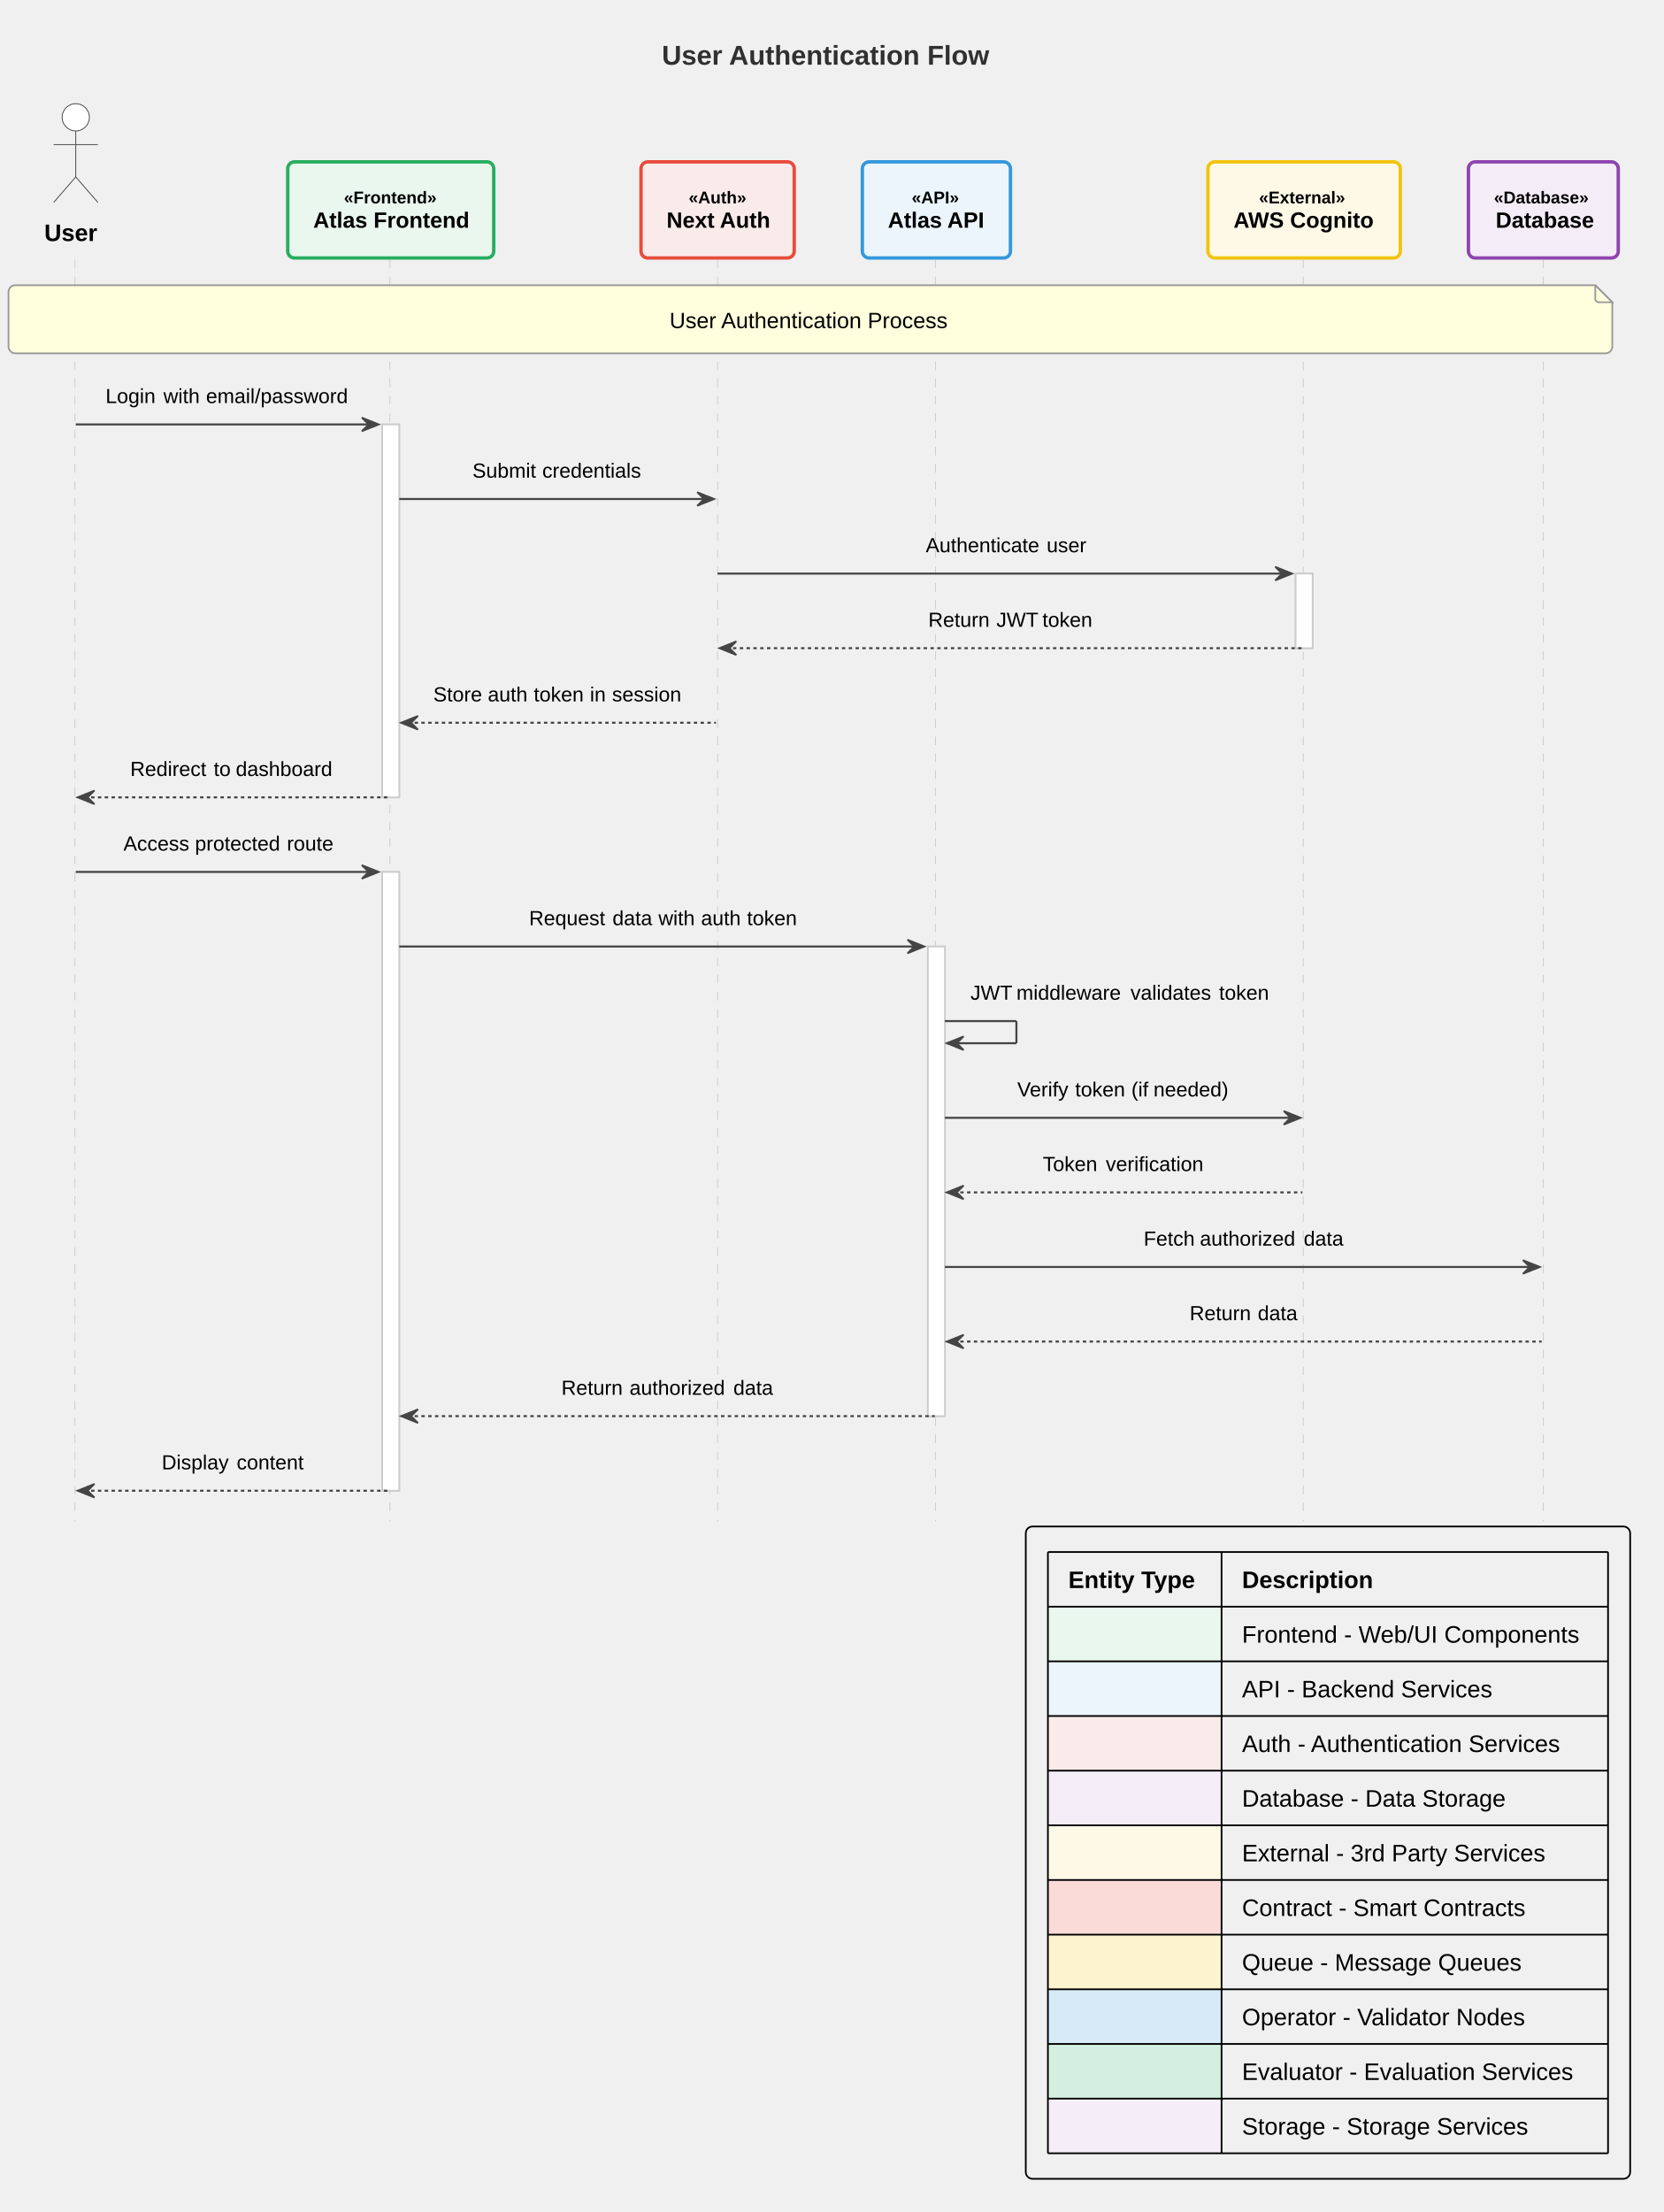
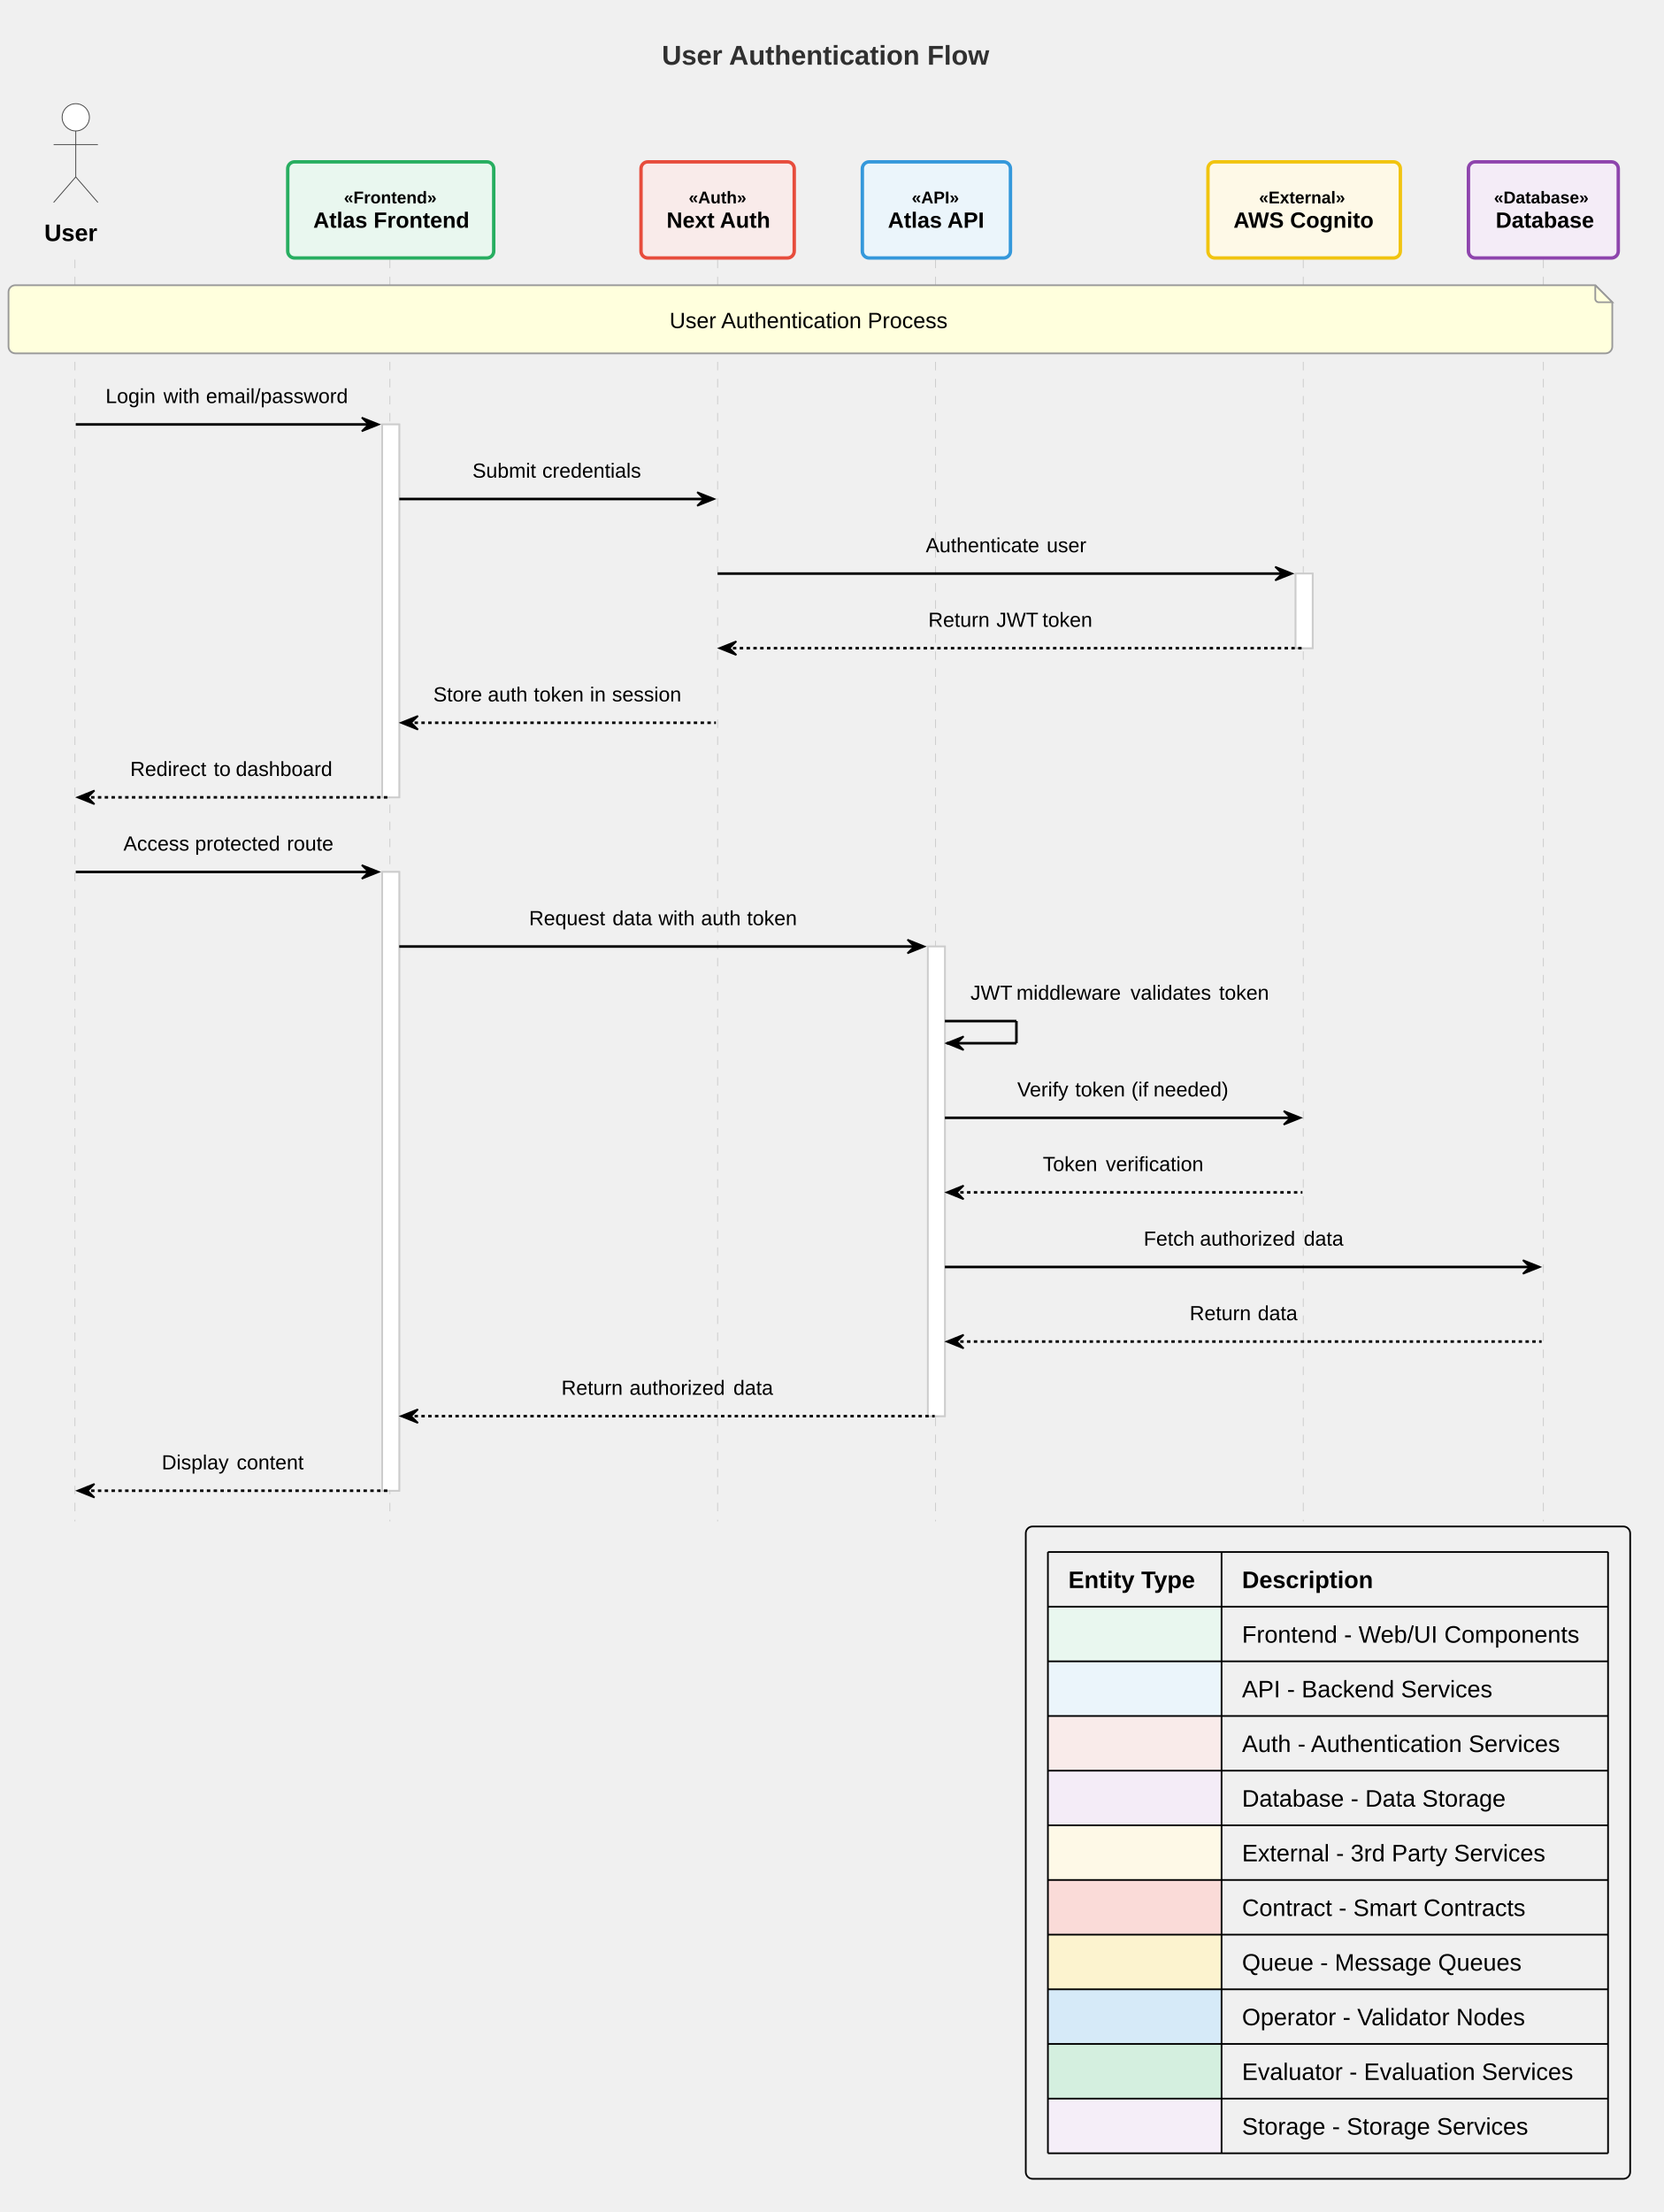
<svg xmlns="http://www.w3.org/2000/svg" contentStyleType="text/css" height="1299px" preserveAspectRatio="none" style="width:977px;height:1299px;background:#FFFFFF;" version="1.1" viewBox="0 0 977 1299" width="977px" zoomAndPan="magnify">
  <defs />
  <g>
    <text fill="#303030" font-family="Arial" font-size="16" font-weight="bold" lengthAdjust="spacing" textLength="192" x="388.75" y="38.008">User Authentication Flow</text>
    <rect fill="#FFFFFF" height="218.994" style="stroke:#CCCCCC;stroke-width:1.0;" width="10" x="224.5" y="249.245" />
    <rect fill="#FFFFFF" height="363.391" style="stroke:#CCCCCC;stroke-width:1.0;" width="10" x="224.5" y="512.038" />
    <rect fill="#FFFFFF" height="275.793" style="stroke:#CCCCCC;stroke-width:1.0;" width="10" x="545" y="555.836" />
    <rect fill="#FFFFFF" height="43.799" style="stroke:#CCCCCC;stroke-width:1.0;" width="10" x="761" y="336.842" />
    <line style="stroke:#CCCCCC;stroke-width:0.5;stroke-dasharray:5.0,5.0;" x1="44" x2="44" y1="152.497" y2="893.428" />
    <line style="stroke:#CCCCCC;stroke-width:0.5;stroke-dasharray:5.0,5.0;" x1="229" x2="229" y1="152.497" y2="893.428" />
    <line style="stroke:#CCCCCC;stroke-width:0.5;stroke-dasharray:5.0,5.0;" x1="421.5" x2="421.5" y1="152.497" y2="893.428" />
    <line style="stroke:#CCCCCC;stroke-width:0.5;stroke-dasharray:5.0,5.0;" x1="549.5" x2="549.5" y1="152.497" y2="893.428" />
    <line style="stroke:#CCCCCC;stroke-width:0.5;stroke-dasharray:5.0,5.0;" x1="765.5" x2="765.5" y1="152.497" y2="893.428" />
    <line style="stroke:#CCCCCC;stroke-width:0.5;stroke-dasharray:5.0,5.0;" x1="906.5" x2="906.5" y1="152.497" y2="893.428" />
    <text fill="#000000" font-family="Arial" font-size="14" font-weight="bold" lengthAdjust="spacing" textLength="31" x="26" y="141.53">User</text>
    <ellipse cx="44.5" cy="68.898" fill="#FFFFFF" rx="8" ry="8" style="stroke:#454545;stroke-width:0.5;" />
    <path d="M44.5,76.898 L44.5,103.898 M31.5,84.898 L57.5,84.898 M44.5,103.898 L31.5,118.898 M44.5,103.898 L57.5,118.898 " fill="none" style="stroke:#454545;stroke-width:0.5;" />
    <rect fill="#E9F7EF" height="56.448" rx="4" ry="4" style="stroke:#27AE60;stroke-width:2.0;" width="121" x="169" y="95.049" />
    <text fill="#000000" font-family="Arial" font-size="10" font-weight="bold" lengthAdjust="spacing" textLength="55" x="202" y="119.429">«Frontend»</text>
    <text fill="#000000" font-family="Arial" font-size="13" font-weight="bold" lengthAdjust="spacing" textLength="91" x="184" y="133.742">Atlas Frontend</text>
    <rect fill="#F9EBEA" height="56.448" rx="4" ry="4" style="stroke:#E74C3C;stroke-width:2.0;" width="90" x="376.5" y="95.049" />
    <text fill="#000000" font-family="Arial" font-size="10" font-weight="bold" lengthAdjust="spacing" textLength="34" x="404.5" y="119.429">«Auth»</text>
    <text fill="#000000" font-family="Arial" font-size="13" font-weight="bold" lengthAdjust="spacing" textLength="60" x="391.5" y="133.742">Next Auth</text>
    <rect fill="#EBF5FB" height="56.448" rx="4" ry="4" style="stroke:#3498DB;stroke-width:2.0;" width="87" x="506.5" y="95.049" />
    <text fill="#000000" font-family="Arial" font-size="10" font-weight="bold" lengthAdjust="spacing" textLength="29" x="535.5" y="119.429">«API»</text>
    <text fill="#000000" font-family="Arial" font-size="13" font-weight="bold" lengthAdjust="spacing" textLength="57" x="521.5" y="133.742">Atlas API</text>
    <rect fill="#FEF9E7" height="56.448" rx="4" ry="4" style="stroke:#F1C40F;stroke-width:2.0;" width="113" x="709.5" y="95.049" />
    <text fill="#000000" font-family="Arial" font-size="10" font-weight="bold" lengthAdjust="spacing" textLength="53" x="739.5" y="119.429">«External»</text>
    <text fill="#000000" font-family="Arial" font-size="13" font-weight="bold" lengthAdjust="spacing" textLength="83" x="724.5" y="133.742">AWS Cognito</text>
    <rect fill="#F4ECF7" height="56.448" rx="4" ry="4" style="stroke:#8E44AD;stroke-width:2.0;" width="88" x="862.5" y="95.049" />
    <text fill="#000000" font-family="Arial" font-size="10" font-weight="bold" lengthAdjust="spacing" textLength="58" x="877.5" y="119.429">«Database»</text>
    <text fill="#000000" font-family="Arial" font-size="13" font-weight="bold" lengthAdjust="spacing" textLength="56" x="878.5" y="133.742">Database</text>
    <rect fill="#FFFFFF" height="218.994" style="stroke:#CCCCCC;stroke-width:1.0;" width="10" x="224.5" y="249.245" />
    <rect fill="#FFFFFF" height="363.391" style="stroke:#CCCCCC;stroke-width:1.0;" width="10" x="224.5" y="512.038" />
    <rect fill="#FFFFFF" height="275.793" style="stroke:#CCCCCC;stroke-width:1.0;" width="10" x="545" y="555.836" />
    <rect fill="#FFFFFF" height="43.799" style="stroke:#CCCCCC;stroke-width:1.0;" width="10" x="761" y="336.842" />
    <path d="M5,171.497 L5,203.497 A4,4 0 0 0 9,207.497 L943,207.497 A4,4 0 0 0 947,203.497 L947,177.497 L937,167.497 L9,167.497 A4,4 0 0 0 5,171.497 " fill="#FFFFDD" style="stroke:#999999;stroke-width:1.0;" />
    <path d="M937,167.497 L937,175.497 A2,2 0 0 0 939,177.497 L947,177.497 L937,167.497 " fill="#FFFFDD" style="stroke:#999999;stroke-width:1.0;" />
    <text fill="#000000" font-family="Arial" font-size="13" lengthAdjust="spacing" textLength="166" x="393.25" y="192.691">User Authentication Process</text>
-     <polygon fill="#454545" points="212.5,245.245,222.5,249.245,212.5,253.245,216.5,249.245" style="stroke:#454545;stroke-width:1.0;" />
-     <line style="stroke:#454545;stroke-width:1.2;" x1="44.5" x2="218.5" y1="249.245" y2="249.245" />
+     <polygon fill="#000000" points="212.5,245.245,222.5,249.245,212.5,253.245,216.5,249.245" style="stroke:#000000;stroke-width:1.0;" />
+     <line style="stroke:#000000;stroke-width:1.5;" x1="44.5" x2="218.5" y1="249.245" y2="249.245" />
    <text fill="#000000" font-family="Arial" font-size="12" lengthAdjust="spacing" textLength="31" x="62" y="236.702">Login</text>
    <text fill="#000000" font-family="Arial" font-size="12" lengthAdjust="spacing" textLength="3" x="93" y="236.702"> </text>
    <text fill="#000000" font-family="Arial" font-size="12" lengthAdjust="spacing" textLength="22" x="96" y="236.702">with</text>
    <text fill="#000000" font-family="Arial" font-size="12" lengthAdjust="spacing" textLength="3" x="118" y="236.702"> </text>
    <text fill="#000000" font-family="Arial" font-size="12" lengthAdjust="spacing" textLength="86" x="121" y="236.702">email/password</text>
-     <polygon fill="#454545" points="409.5,289.043,419.5,293.043,409.5,297.043,413.5,293.043" style="stroke:#454545;stroke-width:1.0;" />
-     <line style="stroke:#454545;stroke-width:1.2;" x1="234.5" x2="415.5" y1="293.043" y2="293.043" />
+     <polygon fill="#000000" points="409.5,289.043,419.5,293.043,409.5,297.043,413.5,293.043" style="stroke:#000000;stroke-width:1.0;" />
+     <line style="stroke:#000000;stroke-width:1.5;" x1="234.5" x2="415.5" y1="293.043" y2="293.043" />
    <text fill="#000000" font-family="Arial" font-size="12" lengthAdjust="spacing" textLength="38" x="277.5" y="280.5">Submit</text>
    <text fill="#000000" font-family="Arial" font-size="12" lengthAdjust="spacing" textLength="3" x="315.5" y="280.5"> </text>
    <text fill="#000000" font-family="Arial" font-size="12" lengthAdjust="spacing" textLength="60" x="318.5" y="280.5">credentials</text>
-     <polygon fill="#454545" points="749,332.842,759,336.842,749,340.842,753,336.842" style="stroke:#454545;stroke-width:1.0;" />
-     <line style="stroke:#454545;stroke-width:1.2;" x1="421.5" x2="755" y1="336.842" y2="336.842" />
+     <polygon fill="#000000" points="749,332.842,759,336.842,749,340.842,753,336.842" style="stroke:#000000;stroke-width:1.0;" />
+     <line style="stroke:#000000;stroke-width:1.5;" x1="421.5" x2="755" y1="336.842" y2="336.842" />
    <text fill="#000000" font-family="Arial" font-size="12" lengthAdjust="spacing" textLength="68" x="543.75" y="324.299">Authenticate</text>
    <text fill="#000000" font-family="Arial" font-size="12" lengthAdjust="spacing" textLength="3" x="611.75" y="324.299"> </text>
    <text fill="#000000" font-family="Arial" font-size="12" lengthAdjust="spacing" textLength="24" x="614.75" y="324.299">user</text>
-     <polygon fill="#454545" points="432.5,376.641,422.5,380.641,432.5,384.641,428.5,380.641" style="stroke:#454545;stroke-width:1.0;" />
-     <line style="stroke:#454545;stroke-width:1.2;stroke-dasharray:2.0,2.0;" x1="426.5" x2="765" y1="380.641" y2="380.641" />
+     <polygon fill="#000000" points="432.5,376.641,422.5,380.641,432.5,384.641,428.5,380.641" style="stroke:#000000;stroke-width:1.0;" />
+     <line style="stroke:#000000;stroke-width:1.5;stroke-dasharray:2.0,2.0;" x1="426.5" x2="765" y1="380.641" y2="380.641" />
    <text fill="#000000" font-family="Arial" font-size="12" lengthAdjust="spacing" textLength="37" x="545.25" y="368.098">Return</text>
    <text fill="#000000" font-family="Arial" font-size="12" lengthAdjust="spacing" textLength="3" x="582.25" y="368.098"> </text>
    <text fill="#000000" font-family="Arial" font-size="12" lengthAdjust="spacing" textLength="24" x="585.25" y="368.098">JWT</text>
    <text fill="#000000" font-family="Arial" font-size="12" lengthAdjust="spacing" textLength="3" x="609.25" y="368.098"> </text>
    <text fill="#000000" font-family="Arial" font-size="12" lengthAdjust="spacing" textLength="30" x="612.25" y="368.098">token</text>
-     <polygon fill="#454545" points="245.5,420.44,235.5,424.44,245.5,428.44,241.5,424.44" style="stroke:#454545;stroke-width:1.0;" />
-     <line style="stroke:#454545;stroke-width:1.2;stroke-dasharray:2.0,2.0;" x1="239.5" x2="420.5" y1="424.44" y2="424.44" />
+     <polygon fill="#000000" points="245.5,420.44,235.5,424.44,245.5,428.44,241.5,424.44" style="stroke:#000000;stroke-width:1.0;" />
+     <line style="stroke:#000000;stroke-width:1.5;stroke-dasharray:2.0,2.0;" x1="239.5" x2="420.5" y1="424.44" y2="424.44" />
    <text fill="#000000" font-family="Arial" font-size="12" lengthAdjust="spacing" textLength="29" x="254.5" y="411.897">Store</text>
    <text fill="#000000" font-family="Arial" font-size="12" lengthAdjust="spacing" textLength="3" x="283.5" y="411.897"> </text>
    <text fill="#000000" font-family="Arial" font-size="12" lengthAdjust="spacing" textLength="24" x="286.5" y="411.897">auth</text>
    <text fill="#000000" font-family="Arial" font-size="12" lengthAdjust="spacing" textLength="3" x="310.5" y="411.897"> </text>
    <text fill="#000000" font-family="Arial" font-size="12" lengthAdjust="spacing" textLength="30" x="313.5" y="411.897">token</text>
    <text fill="#000000" font-family="Arial" font-size="12" lengthAdjust="spacing" textLength="3" x="343.5" y="411.897"> </text>
    <text fill="#000000" font-family="Arial" font-size="12" lengthAdjust="spacing" textLength="10" x="346.5" y="411.897">in</text>
    <text fill="#000000" font-family="Arial" font-size="12" lengthAdjust="spacing" textLength="3" x="356.5" y="411.897"> </text>
    <text fill="#000000" font-family="Arial" font-size="12" lengthAdjust="spacing" textLength="42" x="359.5" y="411.897">session</text>
-     <polygon fill="#454545" points="55.5,464.239,45.5,468.239,55.5,472.239,51.5,468.239" style="stroke:#454545;stroke-width:1.0;" />
-     <line style="stroke:#454545;stroke-width:1.2;stroke-dasharray:2.0,2.0;" x1="49.5" x2="228.5" y1="468.239" y2="468.239" />
+     <polygon fill="#000000" points="55.5,464.239,45.5,468.239,55.5,472.239,51.5,468.239" style="stroke:#000000;stroke-width:1.0;" />
+     <line style="stroke:#000000;stroke-width:1.5;stroke-dasharray:2.0,2.0;" x1="49.5" x2="228.5" y1="468.239" y2="468.239" />
    <text fill="#000000" font-family="Arial" font-size="12" lengthAdjust="spacing" textLength="46" x="76.5" y="455.696">Redirect</text>
    <text fill="#000000" font-family="Arial" font-size="12" lengthAdjust="spacing" textLength="3" x="122.5" y="455.696"> </text>
    <text fill="#000000" font-family="Arial" font-size="12" lengthAdjust="spacing" textLength="10" x="125.5" y="455.696">to</text>
    <text fill="#000000" font-family="Arial" font-size="12" lengthAdjust="spacing" textLength="3" x="135.5" y="455.696"> </text>
    <text fill="#000000" font-family="Arial" font-size="12" lengthAdjust="spacing" textLength="59" x="138.5" y="455.696">dashboard</text>
-     <polygon fill="#454545" points="212.5,508.038,222.5,512.038,212.5,516.038,216.5,512.038" style="stroke:#454545;stroke-width:1.0;" />
-     <line style="stroke:#454545;stroke-width:1.2;" x1="44.5" x2="218.5" y1="512.038" y2="512.038" />
+     <polygon fill="#000000" points="212.5,508.038,222.5,512.038,212.5,516.038,216.5,512.038" style="stroke:#000000;stroke-width:1.0;" />
+     <line style="stroke:#000000;stroke-width:1.5;" x1="44.5" x2="218.5" y1="512.038" y2="512.038" />
    <text fill="#000000" font-family="Arial" font-size="12" lengthAdjust="spacing" textLength="39" x="72.5" y="499.495">Access</text>
    <text fill="#000000" font-family="Arial" font-size="12" lengthAdjust="spacing" textLength="3" x="111.5" y="499.495"> </text>
    <text fill="#000000" font-family="Arial" font-size="12" lengthAdjust="spacing" textLength="51" x="114.5" y="499.495">protected</text>
    <text fill="#000000" font-family="Arial" font-size="12" lengthAdjust="spacing" textLength="3" x="165.5" y="499.495"> </text>
    <text fill="#000000" font-family="Arial" font-size="12" lengthAdjust="spacing" textLength="28" x="168.5" y="499.495">route</text>
-     <polygon fill="#454545" points="533,551.836,543,555.836,533,559.836,537,555.836" style="stroke:#454545;stroke-width:1.0;" />
-     <line style="stroke:#454545;stroke-width:1.2;" x1="234.5" x2="539" y1="555.836" y2="555.836" />
+     <polygon fill="#000000" points="533,551.836,543,555.836,533,559.836,537,555.836" style="stroke:#000000;stroke-width:1.0;" />
+     <line style="stroke:#000000;stroke-width:1.5;" x1="234.5" x2="539" y1="555.836" y2="555.836" />
    <text fill="#000000" font-family="Arial" font-size="12" lengthAdjust="spacing" textLength="46" x="310.75" y="543.293">Request</text>
    <text fill="#000000" font-family="Arial" font-size="12" lengthAdjust="spacing" textLength="3" x="356.75" y="543.293"> </text>
    <text fill="#000000" font-family="Arial" font-size="12" lengthAdjust="spacing" textLength="24" x="359.75" y="543.293">data</text>
    <text fill="#000000" font-family="Arial" font-size="12" lengthAdjust="spacing" textLength="3" x="383.75" y="543.293"> </text>
    <text fill="#000000" font-family="Arial" font-size="12" lengthAdjust="spacing" textLength="22" x="386.75" y="543.293">with</text>
    <text fill="#000000" font-family="Arial" font-size="12" lengthAdjust="spacing" textLength="3" x="408.75" y="543.293"> </text>
    <text fill="#000000" font-family="Arial" font-size="12" lengthAdjust="spacing" textLength="24" x="411.75" y="543.293">auth</text>
    <text fill="#000000" font-family="Arial" font-size="12" lengthAdjust="spacing" textLength="3" x="435.75" y="543.293"> </text>
    <text fill="#000000" font-family="Arial" font-size="12" lengthAdjust="spacing" textLength="30" x="438.75" y="543.293">token</text>
-     <line style="stroke:#454545;stroke-width:1.2;" x1="555" x2="597" y1="599.635" y2="599.635" />
-     <line style="stroke:#454545;stroke-width:1.2;" x1="597" x2="597" y1="599.635" y2="612.635" />
-     <line style="stroke:#454545;stroke-width:1.2;" x1="556" x2="597" y1="612.635" y2="612.635" />
-     <polygon fill="#454545" points="566,608.635,556,612.635,566,616.635,562,612.635" style="stroke:#454545;stroke-width:1.0;" />
+     <line style="stroke:#000000;stroke-width:1.5;" x1="555" x2="597" y1="599.635" y2="599.635" />
+     <line style="stroke:#000000;stroke-width:1.5;" x1="597" x2="597" y1="599.635" y2="612.635" />
+     <line style="stroke:#000000;stroke-width:1.5;" x1="556" x2="597" y1="612.635" y2="612.635" />
+     <polygon fill="#000000" points="566,608.635,556,612.635,566,616.635,562,612.635" style="stroke:#000000;stroke-width:1.0;" />
    <text fill="#000000" font-family="Arial" font-size="12" lengthAdjust="spacing" textLength="24" x="570" y="587.092">JWT</text>
    <text fill="#000000" font-family="Arial" font-size="12" lengthAdjust="spacing" textLength="3" x="594" y="587.092"> </text>
    <text fill="#000000" font-family="Arial" font-size="12" lengthAdjust="spacing" textLength="64" x="597" y="587.092">middleware</text>
    <text fill="#000000" font-family="Arial" font-size="12" lengthAdjust="spacing" textLength="3" x="661" y="587.092"> </text>
    <text fill="#000000" font-family="Arial" font-size="12" lengthAdjust="spacing" textLength="49" x="664" y="587.092">validates</text>
    <text fill="#000000" font-family="Arial" font-size="12" lengthAdjust="spacing" textLength="3" x="713" y="587.092"> </text>
    <text fill="#000000" font-family="Arial" font-size="12" lengthAdjust="spacing" textLength="30" x="716" y="587.092">token</text>
-     <polygon fill="#454545" points="754,652.434,764,656.434,754,660.434,758,656.434" style="stroke:#454545;stroke-width:1.0;" />
-     <line style="stroke:#454545;stroke-width:1.2;" x1="555" x2="760" y1="656.434" y2="656.434" />
+     <polygon fill="#000000" points="754,652.434,764,656.434,754,660.434,758,656.434" style="stroke:#000000;stroke-width:1.0;" />
+     <line style="stroke:#000000;stroke-width:1.5;" x1="555" x2="760" y1="656.434" y2="656.434" />
    <text fill="#000000" font-family="Arial" font-size="12" lengthAdjust="spacing" textLength="31" x="597.5" y="643.891">Verify</text>
    <text fill="#000000" font-family="Arial" font-size="12" lengthAdjust="spacing" textLength="3" x="628.5" y="643.891"> </text>
    <text fill="#000000" font-family="Arial" font-size="12" lengthAdjust="spacing" textLength="30" x="631.5" y="643.891">token</text>
    <text fill="#000000" font-family="Arial" font-size="12" lengthAdjust="spacing" textLength="3" x="661.5" y="643.891"> </text>
    <text fill="#000000" font-family="Arial" font-size="12" lengthAdjust="spacing" textLength="10" x="664.5" y="643.891">(if</text>
    <text fill="#000000" font-family="Arial" font-size="12" lengthAdjust="spacing" textLength="3" x="674.5" y="643.891"> </text>
    <text fill="#000000" font-family="Arial" font-size="12" lengthAdjust="spacing" textLength="46" x="677.5" y="643.891">needed)</text>
-     <polygon fill="#454545" points="566,696.233,556,700.233,566,704.233,562,700.233" style="stroke:#454545;stroke-width:1.0;" />
-     <line style="stroke:#454545;stroke-width:1.2;stroke-dasharray:2.0,2.0;" x1="560" x2="765" y1="700.233" y2="700.233" />
+     <polygon fill="#000000" points="566,696.233,556,700.233,566,704.233,562,700.233" style="stroke:#000000;stroke-width:1.0;" />
+     <line style="stroke:#000000;stroke-width:1.5;stroke-dasharray:2.0,2.0;" x1="560" x2="765" y1="700.233" y2="700.233" />
    <text fill="#000000" font-family="Arial" font-size="12" lengthAdjust="spacing" textLength="34" x="612.5" y="687.69">Token</text>
    <text fill="#000000" font-family="Arial" font-size="12" lengthAdjust="spacing" textLength="3" x="646.5" y="687.69"> </text>
    <text fill="#000000" font-family="Arial" font-size="12" lengthAdjust="spacing" textLength="59" x="649.5" y="687.69">verification</text>
-     <polygon fill="#454545" points="894.5,740.032,904.5,744.032,894.5,748.032,898.5,744.032" style="stroke:#454545;stroke-width:1.0;" />
-     <line style="stroke:#454545;stroke-width:1.2;" x1="555" x2="900.5" y1="744.032" y2="744.032" />
+     <polygon fill="#000000" points="894.5,740.032,904.5,744.032,894.5,748.032,898.5,744.032" style="stroke:#000000;stroke-width:1.0;" />
+     <line style="stroke:#000000;stroke-width:1.5;" x1="555" x2="900.5" y1="744.032" y2="744.032" />
    <text fill="#000000" font-family="Arial" font-size="12" lengthAdjust="spacing" textLength="30" x="671.75" y="731.489">Fetch</text>
    <text fill="#000000" font-family="Arial" font-size="12" lengthAdjust="spacing" textLength="3" x="701.75" y="731.489"> </text>
    <text fill="#000000" font-family="Arial" font-size="12" lengthAdjust="spacing" textLength="58" x="704.75" y="731.489">authorized</text>
    <text fill="#000000" font-family="Arial" font-size="12" lengthAdjust="spacing" textLength="3" x="762.75" y="731.489"> </text>
    <text fill="#000000" font-family="Arial" font-size="12" lengthAdjust="spacing" textLength="24" x="765.75" y="731.489">data</text>
-     <polygon fill="#454545" points="566,783.831,556,787.831,566,791.831,562,787.831" style="stroke:#454545;stroke-width:1.0;" />
-     <line style="stroke:#454545;stroke-width:1.2;stroke-dasharray:2.0,2.0;" x1="560" x2="905.5" y1="787.831" y2="787.831" />
+     <polygon fill="#000000" points="566,783.831,556,787.831,566,791.831,562,787.831" style="stroke:#000000;stroke-width:1.0;" />
+     <line style="stroke:#000000;stroke-width:1.5;stroke-dasharray:2.0,2.0;" x1="560" x2="905.5" y1="787.831" y2="787.831" />
    <text fill="#000000" font-family="Arial" font-size="12" lengthAdjust="spacing" textLength="37" x="698.75" y="775.288">Return</text>
    <text fill="#000000" font-family="Arial" font-size="12" lengthAdjust="spacing" textLength="3" x="735.75" y="775.288"> </text>
    <text fill="#000000" font-family="Arial" font-size="12" lengthAdjust="spacing" textLength="24" x="738.75" y="775.288">data</text>
-     <polygon fill="#454545" points="245.5,827.629,235.5,831.629,245.5,835.629,241.5,831.629" style="stroke:#454545;stroke-width:1.0;" />
-     <line style="stroke:#454545;stroke-width:1.2;stroke-dasharray:2.0,2.0;" x1="239.5" x2="549" y1="831.629" y2="831.629" />
+     <polygon fill="#000000" points="245.5,827.629,235.5,831.629,245.5,835.629,241.5,831.629" style="stroke:#000000;stroke-width:1.0;" />
+     <line style="stroke:#000000;stroke-width:1.5;stroke-dasharray:2.0,2.0;" x1="239.5" x2="549" y1="831.629" y2="831.629" />
    <text fill="#000000" font-family="Arial" font-size="12" lengthAdjust="spacing" textLength="37" x="329.75" y="819.086">Return</text>
    <text fill="#000000" font-family="Arial" font-size="12" lengthAdjust="spacing" textLength="3" x="366.75" y="819.086"> </text>
    <text fill="#000000" font-family="Arial" font-size="12" lengthAdjust="spacing" textLength="58" x="369.75" y="819.086">authorized</text>
    <text fill="#000000" font-family="Arial" font-size="12" lengthAdjust="spacing" textLength="3" x="427.75" y="819.086"> </text>
    <text fill="#000000" font-family="Arial" font-size="12" lengthAdjust="spacing" textLength="24" x="430.75" y="819.086">data</text>
-     <polygon fill="#454545" points="55.5,871.428,45.5,875.428,55.5,879.428,51.5,875.428" style="stroke:#454545;stroke-width:1.0;" />
-     <line style="stroke:#454545;stroke-width:1.2;stroke-dasharray:2.0,2.0;" x1="49.5" x2="228.5" y1="875.428" y2="875.428" />
+     <polygon fill="#000000" points="55.5,871.428,45.5,875.428,55.5,879.428,51.5,875.428" style="stroke:#000000;stroke-width:1.0;" />
+     <line style="stroke:#000000;stroke-width:1.5;stroke-dasharray:2.0,2.0;" x1="49.5" x2="228.5" y1="875.428" y2="875.428" />
    <text fill="#000000" font-family="Arial" font-size="12" lengthAdjust="spacing" textLength="41" x="95" y="862.885">Display</text>
    <text fill="#000000" font-family="Arial" font-size="12" lengthAdjust="spacing" textLength="3" x="136" y="862.885"> </text>
    <text fill="#000000" font-family="Arial" font-size="12" lengthAdjust="spacing" textLength="40" x="139" y="862.885">content</text>
    <rect fill="none" height="383.085" id="_legend" rx="4" ry="4" style="stroke:#000000;stroke-width:1.0;" width="355" x="602.5" y="896.428" />
    <text fill="#000000" font-family="Arial" font-size="14" font-weight="bold" lengthAdjust="spacing" textLength="78" x="627.5" y="932.56">Entity Type</text>
    <text fill="#000000" font-family="Arial" font-size="14" font-weight="bold" lengthAdjust="spacing" textLength="79" x="729.5" y="932.56">Description</text>
    <rect fill="#E9F7EF" height="32.099" style="stroke:none;stroke-width:1.0;" width="102" x="615.5" y="943.527" />
    <text fill="#000000" font-family="Arial" font-size="14" lengthAdjust="spacing" textLength="4" x="623.5" y="964.659"> </text>
    <text fill="#000000" font-family="Arial" font-size="14" lengthAdjust="spacing" textLength="203" x="729.5" y="964.659">Frontend - Web/UI Components</text>
    <rect fill="#EBF5FB" height="32.099" style="stroke:none;stroke-width:1.0;" width="102" x="615.5" y="975.625" />
    <text fill="#000000" font-family="Arial" font-size="14" lengthAdjust="spacing" textLength="4" x="623.5" y="996.757"> </text>
    <text fill="#000000" font-family="Arial" font-size="14" lengthAdjust="spacing" textLength="148" x="729.5" y="996.757">API - Backend Services</text>
    <rect fill="#F9EBEA" height="32.099" style="stroke:none;stroke-width:1.0;" width="102" x="615.5" y="1007.724" />
    <text fill="#000000" font-family="Arial" font-size="14" lengthAdjust="spacing" textLength="4" x="623.5" y="1028.856"> </text>
    <text fill="#000000" font-family="Arial" font-size="14" lengthAdjust="spacing" textLength="190" x="729.5" y="1028.856">Auth - Authentication Services</text>
    <rect fill="#F4ECF7" height="32.099" style="stroke:none;stroke-width:1.0;" width="102" x="615.5" y="1039.823" />
    <text fill="#000000" font-family="Arial" font-size="14" lengthAdjust="spacing" textLength="4" x="623.5" y="1060.955"> </text>
    <text fill="#000000" font-family="Arial" font-size="14" lengthAdjust="spacing" textLength="158" x="729.5" y="1060.955">Database - Data Storage</text>
    <rect fill="#FEF9E7" height="32.099" style="stroke:none;stroke-width:1.0;" width="102" x="615.5" y="1071.921" />
    <text fill="#000000" font-family="Arial" font-size="14" lengthAdjust="spacing" textLength="4" x="623.5" y="1093.053"> </text>
    <text fill="#000000" font-family="Arial" font-size="14" lengthAdjust="spacing" textLength="181" x="729.5" y="1093.053">External - 3rd Party Services</text>
    <rect fill="#FADBD8" height="32.099" style="stroke:none;stroke-width:1.0;" width="102" x="615.5" y="1104.02" />
    <text fill="#000000" font-family="Arial" font-size="14" lengthAdjust="spacing" textLength="4" x="623.5" y="1125.152"> </text>
    <text fill="#000000" font-family="Arial" font-size="14" lengthAdjust="spacing" textLength="170" x="729.5" y="1125.152">Contract - Smart Contracts</text>
    <rect fill="#FCF3CF" height="32.099" style="stroke:none;stroke-width:1.0;" width="102" x="615.5" y="1136.119" />
    <text fill="#000000" font-family="Arial" font-size="14" lengthAdjust="spacing" textLength="4" x="623.5" y="1157.251"> </text>
    <text fill="#000000" font-family="Arial" font-size="14" lengthAdjust="spacing" textLength="168" x="729.5" y="1157.251">Queue - Message Queues</text>
    <rect fill="#D6EAF8" height="32.099" style="stroke:none;stroke-width:1.0;" width="102" x="615.5" y="1168.217" />
    <text fill="#000000" font-family="Arial" font-size="14" lengthAdjust="spacing" textLength="4" x="623.5" y="1189.349"> </text>
    <text fill="#000000" font-family="Arial" font-size="14" lengthAdjust="spacing" textLength="171" x="729.5" y="1189.349">Operator - Validator Nodes</text>
    <rect fill="#D4EFDF" height="32.099" style="stroke:none;stroke-width:1.0;" width="102" x="615.5" y="1200.316" />
    <text fill="#000000" font-family="Arial" font-size="14" lengthAdjust="spacing" textLength="4" x="623.5" y="1221.448"> </text>
    <text fill="#000000" font-family="Arial" font-size="14" lengthAdjust="spacing" textLength="197" x="729.5" y="1221.448">Evaluator - Evaluation Services</text>
    <rect fill="#F5EEF8" height="32.099" style="stroke:none;stroke-width:1.0;" width="102" x="615.5" y="1232.415" />
    <text fill="#000000" font-family="Arial" font-size="14" lengthAdjust="spacing" textLength="4" x="623.5" y="1253.546"> </text>
    <text fill="#000000" font-family="Arial" font-size="14" lengthAdjust="spacing" textLength="171" x="729.5" y="1253.546">Storage - Storage Services</text>
    <line style="stroke:#000000;stroke-width:1.0;" x1="615.5" x2="944.5" y1="911.428" y2="911.428" />
    <line style="stroke:#000000;stroke-width:1.0;" x1="615.5" x2="944.5" y1="943.527" y2="943.527" />
    <line style="stroke:#000000;stroke-width:1.0;" x1="615.5" x2="944.5" y1="975.625" y2="975.625" />
    <line style="stroke:#000000;stroke-width:1.0;" x1="615.5" x2="944.5" y1="1007.724" y2="1007.724" />
    <line style="stroke:#000000;stroke-width:1.0;" x1="615.5" x2="944.5" y1="1039.823" y2="1039.823" />
    <line style="stroke:#000000;stroke-width:1.0;" x1="615.5" x2="944.5" y1="1071.921" y2="1071.921" />
    <line style="stroke:#000000;stroke-width:1.0;" x1="615.5" x2="944.5" y1="1104.02" y2="1104.02" />
    <line style="stroke:#000000;stroke-width:1.0;" x1="615.5" x2="944.5" y1="1136.119" y2="1136.119" />
    <line style="stroke:#000000;stroke-width:1.0;" x1="615.5" x2="944.5" y1="1168.217" y2="1168.217" />
    <line style="stroke:#000000;stroke-width:1.0;" x1="615.5" x2="944.5" y1="1200.316" y2="1200.316" />
    <line style="stroke:#000000;stroke-width:1.0;" x1="615.5" x2="944.5" y1="1232.415" y2="1232.415" />
    <line style="stroke:#000000;stroke-width:1.0;" x1="615.5" x2="944.5" y1="1264.513" y2="1264.513" />
    <line style="stroke:#000000;stroke-width:1.0;" x1="615.5" x2="615.5" y1="911.428" y2="1264.513" />
    <line style="stroke:#000000;stroke-width:1.0;" x1="717.5" x2="717.5" y1="911.428" y2="1264.513" />
    <line style="stroke:#000000;stroke-width:1.0;" x1="944.5" x2="944.5" y1="911.428" y2="1264.513" />
  </g>
</svg>
